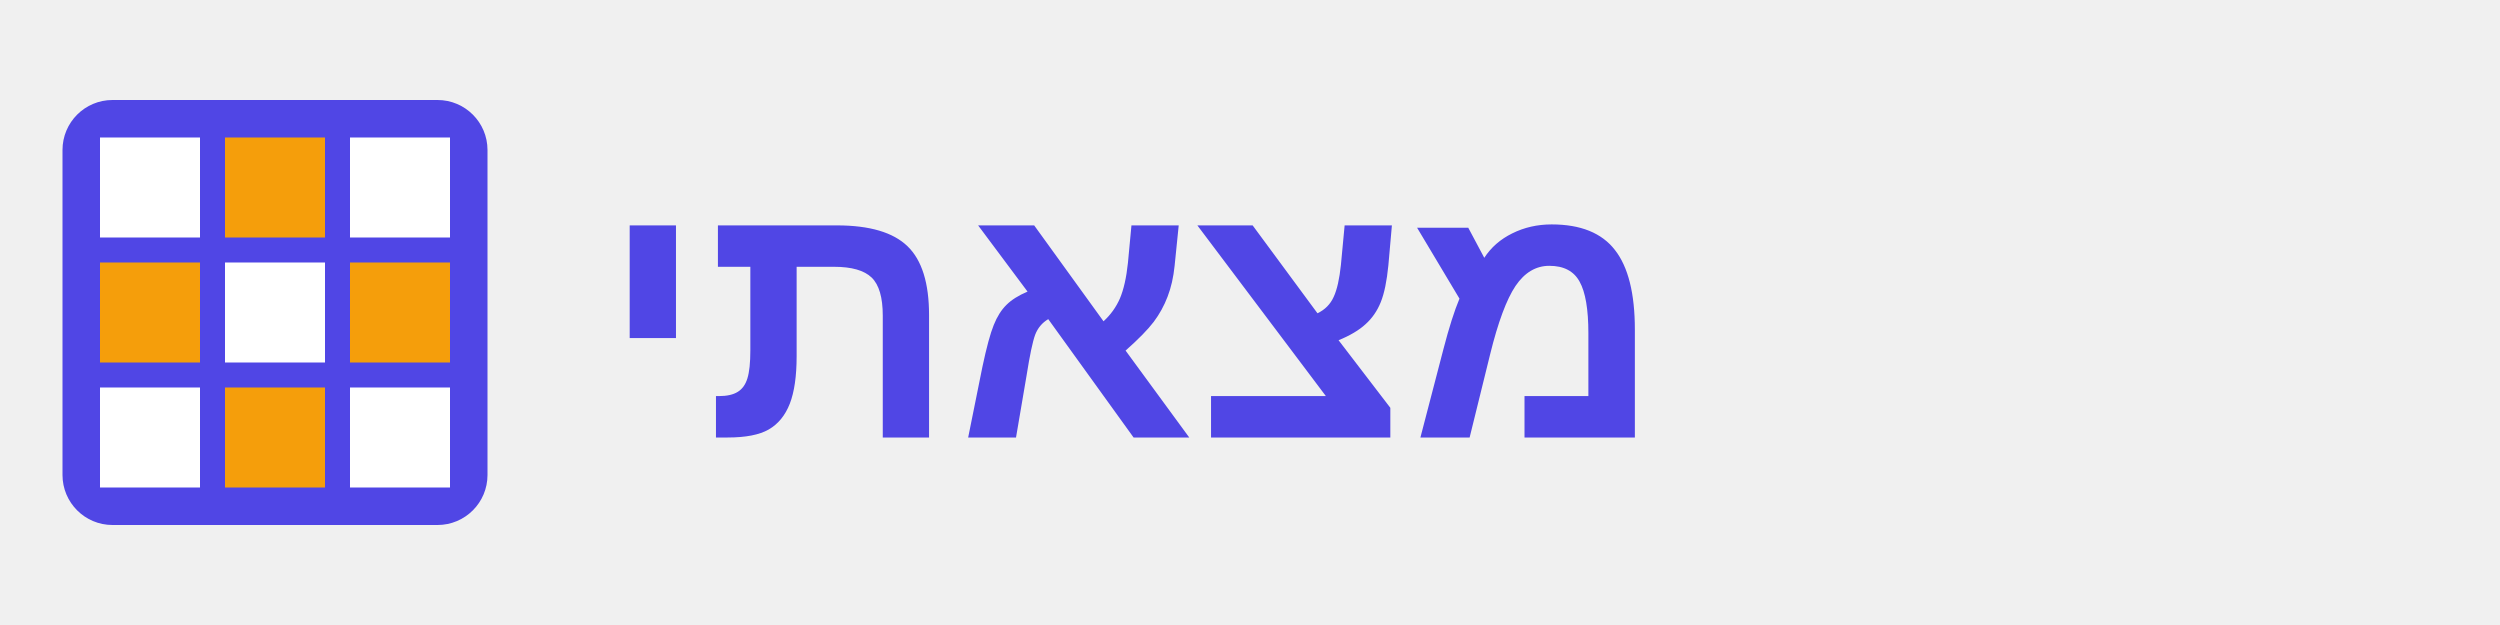
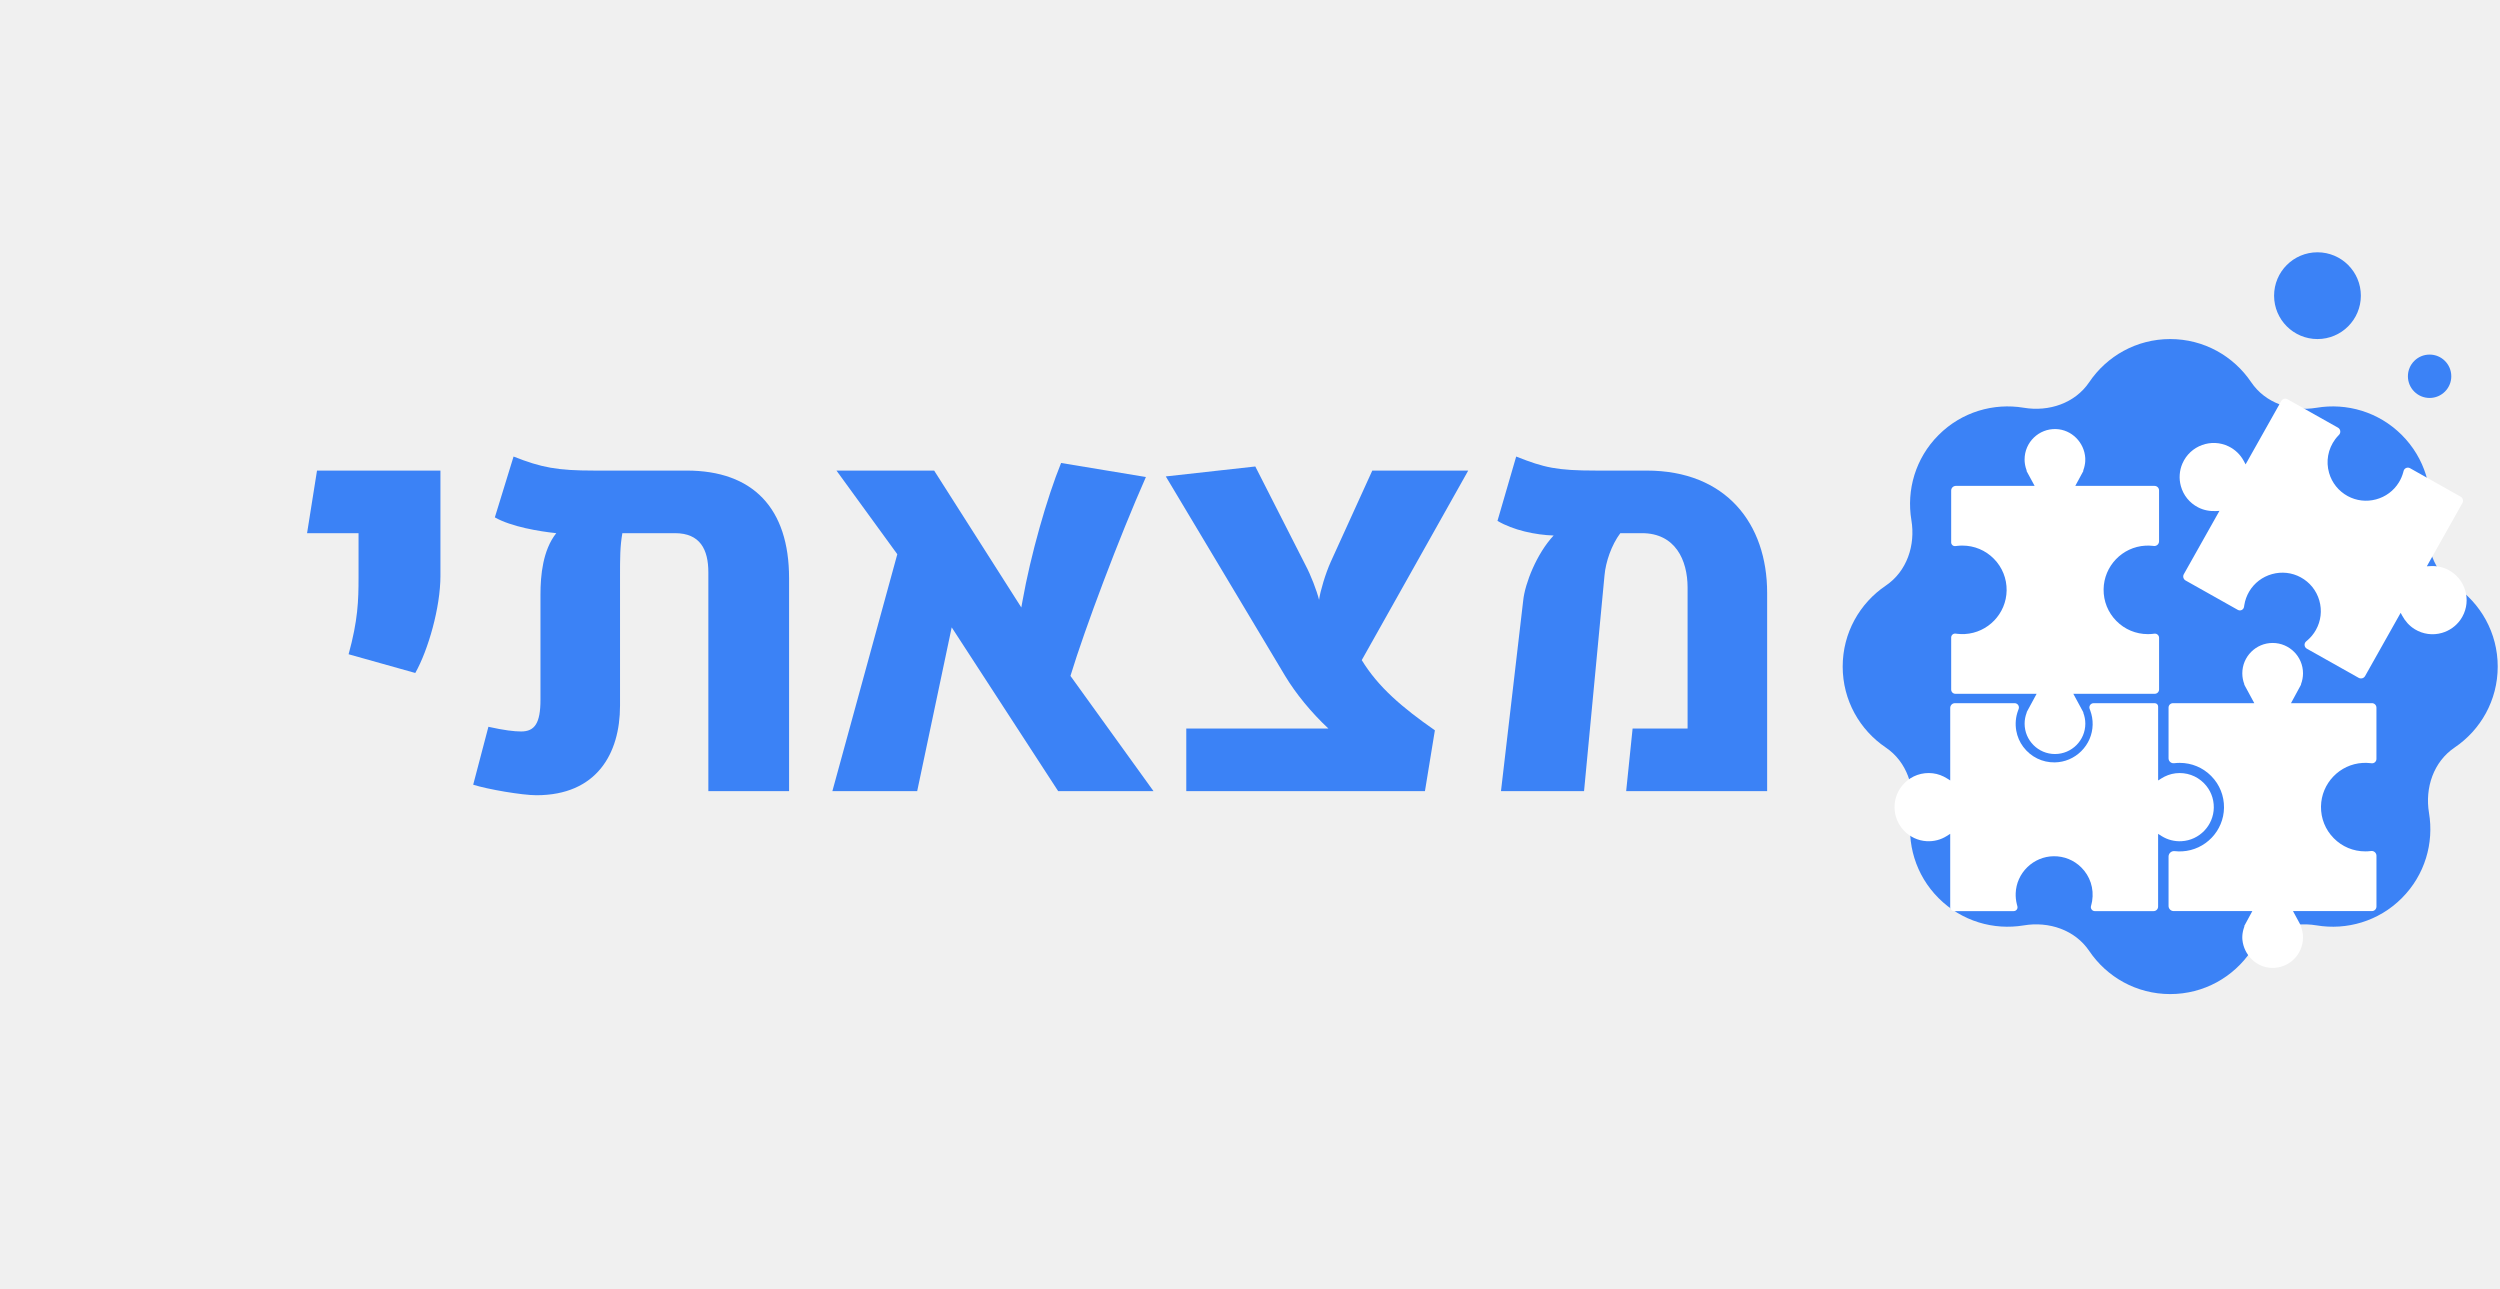
- <svg xmlns="http://www.w3.org/2000/svg" viewBox="0 0 200 50">
-   <g transform="translate(5, 8)">
-     <rect x="0" y="0" width="34" height="34" rx="4" fill="#5046E5" />
-     <rect x="3" y="3" width="8" height="8" fill="white" />
-     <rect x="13" y="3" width="8" height="8" fill="#F59E0B" />
-     <rect x="23" y="3" width="8" height="8" fill="white" />
-     <rect x="3" y="13" width="8" height="8" fill="#F59E0B" />
-     <rect x="13" y="13" width="8" height="8" fill="white" />
-     <rect x="23" y="13" width="8" height="8" fill="#F59E0B" />
-     <rect x="3" y="23" width="8" height="8" fill="white" />
-     <rect x="13" y="23" width="8" height="8" fill="#F59E0B" />
-     <rect x="23" y="23" width="8" height="8" fill="white" />
+ <svg xmlns="http://www.w3.org/2000/svg" width="1641" zoomAndPan="magnify" viewBox="0 0 1230.75 634.5" height="846" preserveAspectRatio="xMidYMid meet" version="1.0">
+   <defs>
+     <g />
+     <clipPath id="798d035468">
+       <path d="M 762.152 43.918 L 1084.625 43.918 L 1084.625 366.391 L 762.152 366.391 Z M 762.152 43.918 " clip-rule="nonzero" />
+     </clipPath>
+     <clipPath id="830ad0ef71">
+       <path d="M 787.512 223 L 945 223 L 945 326 L 787.512 326 Z M 787.512 223 " clip-rule="nonzero" />
+     </clipPath>
+     <clipPath id="bed0351200">
+       <path d="M 922 193 L 1025 193 L 1025 353.281 L 922 353.281 Z M 922 193 " clip-rule="nonzero" />
+     </clipPath>
+     <clipPath id="b9c3e346e0">
+       <path d="M 974.535 1.203 L 1017.25 1.203 L 1017.25 43.918 L 974.535 43.918 Z M 974.535 1.203 " clip-rule="nonzero" />
+     </clipPath>
+     <clipPath id="5977393cef">
+       <path d="M 995.891 1.203 C 984.098 1.203 974.535 10.766 974.535 22.562 C 974.535 34.355 984.098 43.918 995.891 43.918 C 1007.688 43.918 1017.25 34.355 1017.25 22.562 C 1017.25 10.766 1007.688 1.203 995.891 1.203 Z M 995.891 1.203 " clip-rule="nonzero" />
+     </clipPath>
+     <clipPath id="0590eeb0fd">
+       <path d="M 0.535 0.203 L 43.25 0.203 L 43.25 42.918 L 0.535 42.918 Z M 0.535 0.203 " clip-rule="nonzero" />
+     </clipPath>
+     <clipPath id="bb1b9313bb">
+       <path d="M 21.891 0.203 C 10.098 0.203 0.535 9.766 0.535 21.562 C 0.535 33.355 10.098 42.918 21.891 42.918 C 33.688 42.918 43.25 33.355 43.25 21.562 C 43.25 9.766 33.688 0.203 21.891 0.203 Z M 21.891 0.203 " clip-rule="nonzero" />
+     </clipPath>
+     <clipPath id="cd55e807f8">
+       <rect x="0" width="44" y="0" height="43" />
+     </clipPath>
+     <clipPath id="5bea41876a">
+       <path d="M 1040.414 51.559 L 1061.77 51.559 L 1061.77 72.914 L 1040.414 72.914 Z M 1040.414 51.559 " clip-rule="nonzero" />
+     </clipPath>
+     <clipPath id="53bec5e376">
+       <path d="M 1051.094 51.559 C 1045.195 51.559 1040.414 56.34 1040.414 62.238 C 1040.414 68.133 1045.195 72.914 1051.094 72.914 C 1056.988 72.914 1061.77 68.133 1061.77 62.238 C 1061.77 56.34 1056.988 51.559 1051.094 51.559 Z M 1051.094 51.559 " clip-rule="nonzero" />
+     </clipPath>
+     <clipPath id="1dda2f1c3f">
+       <path d="M 0.414 0.559 L 21.77 0.559 L 21.77 21.914 L 0.414 21.914 Z M 0.414 0.559 " clip-rule="nonzero" />
+     </clipPath>
+     <clipPath id="de8d148c22">
+       <path d="M 11.094 0.559 C 5.195 0.559 0.414 5.34 0.414 11.238 C 0.414 17.133 5.195 21.914 11.094 21.914 C 16.988 21.914 21.77 17.133 21.77 11.238 C 21.77 5.34 16.988 0.559 11.094 0.559 Z M 11.094 0.559 " clip-rule="nonzero" />
+     </clipPath>
+     <clipPath id="e323776323">
+       <rect x="0" width="22" y="0" height="22" />
+     </clipPath>
+     <clipPath id="5bd87ae08a">
+       <path d="M 0.684 49 L 744 49 L 744 339 L 0.684 339 Z M 0.684 49 " clip-rule="nonzero" />
+     </clipPath>
+     <clipPath id="2a3d3d99ad">
+       <rect x="0" width="744" y="0" height="290" />
+     </clipPath>
+     <clipPath id="a2c85df1a8">
+       <rect x="0" width="1085" y="0" height="367" />
+     </clipPath>
+   </defs>
+   <g transform="matrix(1, 0, 0, 1, 145, 123)">
+     <g clip-path="url(#a2c85df1a8)">
+       <g clip-path="url(#798d035468)">
+         <path fill="#3b82f6" d="M 1050.801 277.223 C 1053.273 292.023 1048.836 307.723 1037.398 319.164 C 1025.961 330.602 1010.262 335.039 995.461 332.566 C 983.086 330.5 970.262 334.777 963.242 345.172 C 954.598 357.969 940.016 366.387 923.391 366.387 C 906.762 366.387 892.18 357.969 883.535 345.172 C 876.516 334.777 863.691 330.5 851.316 332.566 C 836.516 335.039 820.816 330.602 809.379 319.164 C 797.941 307.723 793.504 292.023 795.977 277.223 C 798.043 264.848 793.766 252.027 783.371 245.008 C 770.57 236.363 762.156 221.781 762.156 205.152 C 762.156 188.527 770.57 173.945 783.371 165.301 C 793.766 158.281 798.043 145.457 795.977 133.082 C 793.504 118.281 797.941 102.582 809.379 91.141 C 820.82 79.703 836.52 75.266 851.32 77.738 C 863.691 79.805 876.516 75.531 883.535 65.133 C 892.18 52.336 906.762 43.918 923.391 43.918 C 940.016 43.918 954.598 52.336 963.242 65.133 C 970.262 75.527 983.086 79.805 995.457 77.738 C 1010.258 75.266 1025.961 79.703 1037.398 91.141 C 1048.84 102.582 1053.273 118.281 1050.801 133.082 C 1048.734 145.457 1053.012 158.281 1063.406 165.301 C 1076.207 173.945 1084.625 188.523 1084.625 205.152 C 1084.625 221.785 1076.207 236.363 1063.406 245.008 C 1053.012 252.027 1048.734 264.852 1050.801 277.223 Z M 1050.801 277.223 " fill-opacity="1" fill-rule="nonzero" />
+       </g>
+       <path fill="#ffffff" d="M 1061.598 158.312 C 1058.625 156.414 1055.199 155.504 1051.691 155.688 L 1049.723 155.789 L 1067.254 124.637 C 1067.871 123.531 1067.484 122.133 1066.379 121.508 L 1041.465 107.496 C 1040.234 106.801 1038.672 107.457 1038.301 108.824 L 1038.121 109.488 C 1037.648 111.25 1036.922 112.938 1035.957 114.5 C 1033.422 118.629 1029.422 121.594 1024.699 122.855 C 1019.973 124.117 1015.027 123.531 1010.773 121.223 C 1006.273 118.762 1003.023 114.715 1001.609 109.809 C 999.969 104.109 1001.047 98.078 1004.656 93.191 C 1005.102 92.59 1005.598 92.027 1006.117 91.48 L 1006.5 91.082 C 1007.523 90.004 1007.266 88.254 1005.969 87.527 L 981.102 73.539 C 980.031 72.938 978.68 73.32 978.074 74.387 L 960.512 105.609 L 959.578 103.879 C 957.918 100.793 955.359 98.336 952.195 96.777 C 943.738 92.617 933.258 96.301 929.402 105.195 C 927.887 108.684 927.625 112.633 928.633 116.297 C 929.875 120.84 932.895 124.574 937.094 126.754 C 939.836 128.18 942.934 128.754 946.02 128.59 L 947.633 128.504 L 930.09 159.688 C 929.477 160.773 929.867 162.156 930.953 162.77 L 956.684 177.246 C 957.934 177.949 959.5 177.195 959.73 175.773 L 959.875 174.863 C 960.254 172.508 961.059 170.27 962.27 168.223 C 964.766 164.004 968.766 160.949 973.535 159.625 C 978.309 158.309 983.305 158.863 987.617 161.203 C 992.117 163.641 995.379 167.707 996.793 172.609 C 998.211 177.527 997.609 182.691 995.102 187.152 C 994.004 189.102 992.578 190.832 990.867 192.289 L 990.316 192.762 C 989.148 193.754 989.328 195.605 990.664 196.355 L 1016.18 210.707 C 1017.297 211.332 1018.703 210.938 1019.328 209.828 L 1036.848 178.688 L 1037.613 180.105 C 1039.078 182.828 1041.184 185.18 1043.828 186.785 C 1047.875 189.242 1052.637 189.879 1057.164 188.582 C 1060.82 187.535 1064.047 185.254 1066.246 182.152 C 1071.836 174.238 1069.539 163.375 1061.602 158.312 Z M 1061.598 158.312 " fill-opacity="1" fill-rule="nonzero" />
+       <path fill="#ffffff" d="M 817.629 218.555 L 857.633 218.555 L 853.633 225.938 C 853.555 226.086 853.473 226.23 853.395 226.379 L 852.719 227.629 L 852.789 227.703 C 852.082 229.461 851.719 231.352 851.719 233.262 C 851.719 241.504 858.422 248.207 866.66 248.207 C 874.902 248.207 881.605 241.504 881.605 233.262 C 881.605 231.391 881.254 229.543 880.578 227.82 L 880.664 227.742 L 879.898 226.324 C 879.836 226.203 879.773 226.086 879.707 225.969 L 875.695 218.559 L 915.777 218.559 C 916.961 218.559 917.914 217.602 917.914 216.426 L 917.914 190.992 C 917.914 189.766 916.844 188.812 915.621 188.953 L 914.895 189.039 C 914.07 189.137 913.23 189.18 912.398 189.18 C 906.52 189.18 901.008 186.875 896.879 182.691 C 892.75 178.508 890.527 172.965 890.605 167.078 C 890.762 155.684 899.793 146.266 911.16 145.629 C 912.41 145.559 913.664 145.594 914.887 145.734 L 915.32 145.785 C 916.695 145.945 917.902 144.867 917.902 143.48 L 917.902 118.43 C 917.902 117.199 916.91 116.207 915.684 116.207 L 876.66 116.207 L 880.668 108.801 L 880.535 108.684 C 880.602 108.52 880.664 108.352 880.719 108.184 L 880.73 108.141 C 880.75 108.09 880.77 108.043 880.789 107.984 C 880.883 107.699 880.969 107.426 881.047 107.156 L 881.086 107.012 C 881.152 106.75 881.215 106.488 881.277 106.195 C 881.289 106.137 881.301 106.082 881.312 106.023 L 881.312 105.984 C 881.363 105.754 881.402 105.527 881.434 105.305 C 881.453 105.203 881.465 105.102 881.477 105.012 C 881.504 104.789 881.527 104.578 881.543 104.355 L 881.543 104.301 C 881.555 104.227 881.559 104.16 881.566 104.082 C 881.605 103.48 881.605 102.988 881.574 102.508 C 881.113 94.805 874.891 88.496 867.172 88.23 C 858.695 87.938 851.707 94.754 851.707 103.168 C 851.707 103.449 851.719 103.75 851.734 104.094 C 851.734 104.164 851.746 104.234 851.75 104.305 L 851.75 104.363 C 851.773 104.582 851.797 104.797 851.824 105.012 C 851.836 105.105 851.848 105.207 851.863 105.305 C 851.898 105.535 851.938 105.766 851.98 105.992 L 851.98 106.031 C 852 106.086 852.012 106.145 852.02 106.199 C 852.09 106.516 852.156 106.812 852.234 107.102 L 852.234 107.129 C 852.32 107.398 852.406 107.68 852.504 107.984 C 852.523 108.035 852.539 108.082 852.555 108.133 L 852.574 108.172 C 852.637 108.34 852.695 108.508 852.766 108.676 L 852.629 108.797 L 856.645 116.203 L 817.859 116.203 C 816.59 116.203 815.562 117.234 815.562 118.5 L 815.562 144.008 C 815.562 145.109 816.523 145.965 817.617 145.844 L 818.574 145.73 C 819.398 145.633 820.234 145.59 821.07 145.59 C 826.949 145.59 832.457 147.891 836.586 152.078 C 840.715 156.262 842.941 161.805 842.863 167.688 C 842.703 179.082 833.676 188.5 822.309 189.137 C 821.062 189.203 819.809 189.168 818.578 189.027 L 817.711 188.926 C 816.57 188.797 815.566 189.691 815.566 190.844 L 815.566 216.488 C 815.566 217.633 816.488 218.555 817.633 218.555 Z M 817.629 218.555 " fill-opacity="1" fill-rule="nonzero" />
+       <g clip-path="url(#830ad0ef71)">
+         <path fill="#ffffff" d="M 929.031 291.117 C 937.785 290.625 944.734 283.371 944.855 274.602 C 944.914 270.07 943.203 265.797 940.02 262.574 C 936.375 258.875 931.324 257.082 926.059 257.691 C 923.512 257.984 921.082 258.918 918.922 260.289 L 917.445 261.223 L 917.445 224.812 C 917.445 223.91 916.715 223.18 915.812 223.18 L 885.688 223.18 C 884.242 223.18 883.23 224.621 883.734 225.984 L 884.043 226.824 C 884.867 229.059 885.262 231.402 885.211 233.785 C 885.109 238.688 883.113 243.312 879.605 246.797 C 876.094 250.285 871.461 252.25 866.559 252.324 C 860.492 252.414 854.809 249.668 851.062 244.703 C 849.301 242.363 848.117 239.621 847.609 236.738 C 847.016 233.359 847.324 229.984 848.488 226.816 L 848.781 226.031 C 849.297 224.645 848.27 223.172 846.789 223.172 L 817.414 223.172 C 816.137 223.172 815.094 224.211 815.094 225.496 L 815.094 261.219 L 813.617 260.281 C 811.453 258.914 809.027 257.977 806.48 257.684 C 801.215 257.078 796.16 258.867 792.516 262.57 C 789.34 265.797 787.621 270.066 787.684 274.594 C 787.809 283.371 794.758 290.625 803.508 291.117 C 807.027 291.312 810.465 290.43 813.426 288.547 L 815.086 287.492 L 815.086 323.641 C 815.086 324.688 815.938 325.535 816.984 325.535 L 846.367 325.535 C 847.582 325.535 848.469 324.395 848.168 323.215 L 847.898 322.164 C 847.449 320.395 847.258 318.57 847.324 316.734 C 847.508 311.895 849.543 307.344 853.039 303.93 C 856.543 300.516 861.141 298.594 865.98 298.527 C 871.117 298.461 875.926 300.398 879.559 303.98 C 883.941 308.301 885.953 314.363 884.957 320.625 C 884.875 321.109 884.766 321.59 884.645 322.062 L 884.387 323.086 C 884.07 324.332 885.012 325.543 886.289 325.543 L 915.227 325.543 C 916.449 325.543 917.434 324.551 917.434 323.336 L 917.434 287.504 L 919.094 288.559 C 922.059 290.434 925.488 291.316 929.016 291.125 Z M 929.031 291.117 " fill-opacity="1" fill-rule="nonzero" />
+       </g>
+       <g clip-path="url(#bed0351200)">
+         <path fill="#ffffff" d="M 1022.703 223.18 L 982.852 223.18 L 986.805 215.887 L 986.852 215.801 C 986.938 215.652 987.016 215.508 987.094 215.355 L 987.836 213.98 L 987.754 213.902 C 988.422 212.18 988.773 210.336 988.773 208.473 C 988.773 200.23 982.07 193.527 973.828 193.527 C 965.59 193.527 958.887 200.23 958.887 208.473 C 958.887 210.344 959.234 212.191 959.91 213.914 L 959.82 213.992 L 960.59 215.41 C 960.652 215.531 960.715 215.648 960.785 215.766 L 964.793 223.172 L 924.758 223.172 C 923.551 223.172 922.578 224.148 922.578 225.355 L 922.578 250.305 C 922.578 251.77 923.848 252.902 925.305 252.738 L 925.59 252.707 C 926.414 252.609 927.25 252.566 928.086 252.566 C 933.965 252.566 939.477 254.867 943.602 259.055 C 947.73 263.238 949.957 268.781 949.879 274.668 C 949.719 286.062 940.691 295.48 929.324 296.117 C 928.074 296.191 926.816 296.152 925.59 296.012 C 923.984 295.824 922.578 297.082 922.578 298.695 L 922.578 322.996 C 922.578 324.398 923.715 325.531 925.109 325.531 L 963.82 325.531 L 959.809 332.938 L 959.945 333.055 C 959.875 333.227 959.812 333.395 959.754 333.57 L 959.734 333.609 C 959.719 333.652 959.703 333.699 959.684 333.75 C 959.582 334.055 959.492 334.336 959.414 334.621 C 959.336 334.914 959.262 335.207 959.195 335.535 C 959.184 335.59 959.172 335.648 959.16 335.703 L 959.16 335.738 C 959.109 335.965 959.07 336.195 959.039 336.418 C 959.02 336.516 959.008 336.617 958.996 336.711 C 958.969 336.926 958.945 337.145 958.93 337.367 L 958.93 337.422 C 958.918 337.496 958.914 337.562 958.906 337.641 C 958.855 338.445 958.867 339.055 958.938 339.703 C 959.719 347.199 965.781 353.246 973.316 353.492 C 981.789 353.773 988.766 346.965 988.766 338.555 C 988.766 338.273 988.754 337.973 988.738 337.641 C 988.738 337.562 988.727 337.488 988.723 337.418 L 988.723 337.367 C 988.699 337.145 988.676 336.926 988.652 336.711 C 988.645 336.617 988.633 336.52 988.613 336.418 C 988.582 336.188 988.543 335.957 988.496 335.73 L 988.496 335.699 C 988.48 335.637 988.469 335.574 988.457 335.523 C 988.395 335.215 988.32 334.926 988.25 334.645 L 988.238 334.609 C 988.164 334.336 988.074 334.055 987.965 333.738 L 987.906 333.559 C 987.844 333.391 987.781 333.215 987.715 333.047 L 987.848 332.926 L 983.84 325.527 L 1022.711 325.527 C 1023.938 325.527 1024.934 324.527 1024.934 323.301 L 1024.934 298.293 C 1024.934 296.883 1023.707 295.785 1022.305 295.949 L 1021.914 295.992 C 1021.094 296.09 1020.254 296.133 1019.418 296.133 C 1013.539 296.133 1008.031 293.832 1003.902 289.645 C 999.773 285.461 997.547 279.918 997.625 274.035 C 997.785 262.641 1006.812 253.223 1018.18 252.586 C 1019.426 252.52 1020.68 252.555 1021.91 252.695 L 1022.52 252.762 C 1023.801 252.91 1024.922 251.906 1024.922 250.617 L 1024.922 225.383 C 1024.922 224.16 1023.93 223.164 1022.703 223.164 Z M 1022.703 223.18 " fill-opacity="1" fill-rule="nonzero" />
+       </g>
+       <g clip-path="url(#b9c3e346e0)">
+         <g clip-path="url(#5977393cef)">
+           <g transform="matrix(1, 0, 0, 1, 974, 1)">
+             <g clip-path="url(#cd55e807f8)">
+               <g clip-path="url(#0590eeb0fd)">
+                 <g clip-path="url(#bb1b9313bb)">
+                   <path fill="#3b82f6" d="M 0.535 0.203 L 43.25 0.203 L 43.25 42.918 L 0.535 42.918 Z M 0.535 0.203 " fill-opacity="1" fill-rule="nonzero" />
+                 </g>
+               </g>
+             </g>
+           </g>
+         </g>
+       </g>
+       <g clip-path="url(#5bea41876a)">
+         <g clip-path="url(#53bec5e376)">
+           <g transform="matrix(1, 0, 0, 1, 1040, 51)">
+             <g clip-path="url(#e323776323)">
+               <g clip-path="url(#1dda2f1c3f)">
+                 <g clip-path="url(#de8d148c22)">
+                   <path fill="#3b82f6" d="M 0.414 0.559 L 21.77 0.559 L 21.77 21.914 L 0.414 21.914 Z M 0.414 0.559 " fill-opacity="1" fill-rule="nonzero" />
+                 </g>
+               </g>
+             </g>
+           </g>
+         </g>
+       </g>
+       <g clip-path="url(#5bd87ae08a)">
+         <g transform="matrix(1, 0, 0, 1, -0.000000000000028422, 49)">
+           <g clip-path="url(#2a3d3d99ad)">
+             <g fill="#3b82f6" fill-opacity="1">
+               <g transform="translate(1.561457, 217.4785)">
+                 <g>
+                   <path d="M 70.266 -105.977 L 70.266 -157.812 L 9.504 -157.812 L 4.609 -127 L 29.949 -127 L 29.949 -105.113 C 29.949 -93.883 29.66 -84.09 25.055 -67.387 L 57.883 -58.172 C 64.219 -69.402 70.266 -90.426 70.266 -105.977 Z M 70.266 -105.977 " />
+                 </g>
+               </g>
+             </g>
+             <g fill="#3b82f6" fill-opacity="1">
+               <g transform="translate(88.81912, 217.4785)">
+                 <g>
+                   <path d="M 114.902 0 L 154.645 0 L 154.645 -104.824 C 154.645 -139.383 136.789 -157.812 104.25 -157.812 L 58.746 -157.812 C 40.605 -157.812 32.828 -159.254 19.008 -164.723 L 9.793 -134.773 C 17.855 -130.168 31.68 -127.863 40.027 -127 C 33.406 -118.648 32.254 -106.266 32.254 -96.762 L 32.254 -44.926 C 32.254 -33.406 29.375 -29.375 22.75 -29.375 C 19.293 -29.375 14.398 -29.949 6.625 -31.68 L -0.863 -3.168 C 6.336 -0.863 23.328 2.016 30.238 2.016 C 59.898 2.016 71.418 -18.43 71.418 -42.047 L 71.418 -105.402 C 71.418 -114.902 71.418 -120.375 72.57 -127 L 98.488 -127 C 110.871 -127 114.902 -118.938 114.902 -107.703 Z M 114.902 0 " />
+                 </g>
+               </g>
+             </g>
+             <g fill="#3b82f6" fill-opacity="1">
+               <g transform="translate(261.3186, 217.4785)">
+                 <g>
+                   <path d="M 114.617 0 L 161.555 0 L 120.664 -56.73 C 127.863 -80.348 144.566 -124.695 157.812 -154.645 L 116.055 -161.555 C 109.145 -144.566 101.082 -116.344 97.051 -93.594 L 96.473 -90.426 L 53.562 -157.812 L 5.473 -157.812 L 35.422 -116.633 L 3.457 0 L 45.211 0 L 62.203 -80.633 Z M 114.617 0 " />
+                 </g>
+               </g>
+             </g>
+             <g fill="#3b82f6" fill-opacity="1">
+               <g transform="translate(427.1946, 217.4785)">
+                 <g>
+                   <path d="M 150.613 -157.812 L 103.383 -157.812 L 82.938 -112.887 C 80.348 -107.129 77.754 -98.488 77.18 -94.168 C 76.027 -98.777 73.148 -106.266 70.555 -111.16 L 45.789 -159.828 L 1.727 -154.934 L 60.477 -56.73 C 65.66 -48.094 73.434 -38.59 81.785 -30.812 L 11.809 -30.812 L 11.809 0 L 129.305 0 L 134.199 -29.949 C 118.07 -41.18 106.266 -51.262 98.199 -64.508 Z M 150.613 -157.812 " />
+                 </g>
+               </g>
+             </g>
+             <g fill="#3b82f6" fill-opacity="1">
+               <g transform="translate(580.6874, 217.4785)">
+                 <g>
+                   <path d="M 74.875 0 L 144.277 0 L 144.277 -97.625 C 144.277 -131.605 124.121 -157.812 84.953 -157.812 L 60.188 -157.812 C 40.605 -157.812 34.559 -159.254 20.734 -164.723 L 11.52 -133.047 C 19.293 -128.438 30.238 -126.137 39.164 -125.848 C 30.812 -116.918 25.055 -102.234 24.191 -93.883 L 13.246 0 L 54.141 0 L 64.219 -106.266 C 64.797 -112.887 67.676 -121.238 71.996 -127 L 82.648 -127 C 99.066 -127 105.113 -113.75 105.113 -100.219 L 105.113 -30.812 L 78.043 -30.812 Z M 74.875 0 " />
+                 </g>
+               </g>
+             </g>
+           </g>
+         </g>
+       </g>
+     </g>
  </g>
-   <text x="48" y="35" font-family="Rubik, Arial, sans-serif" font-weight="600" font-size="28" fill="#5046E5">מצאתי</text>
</svg>
